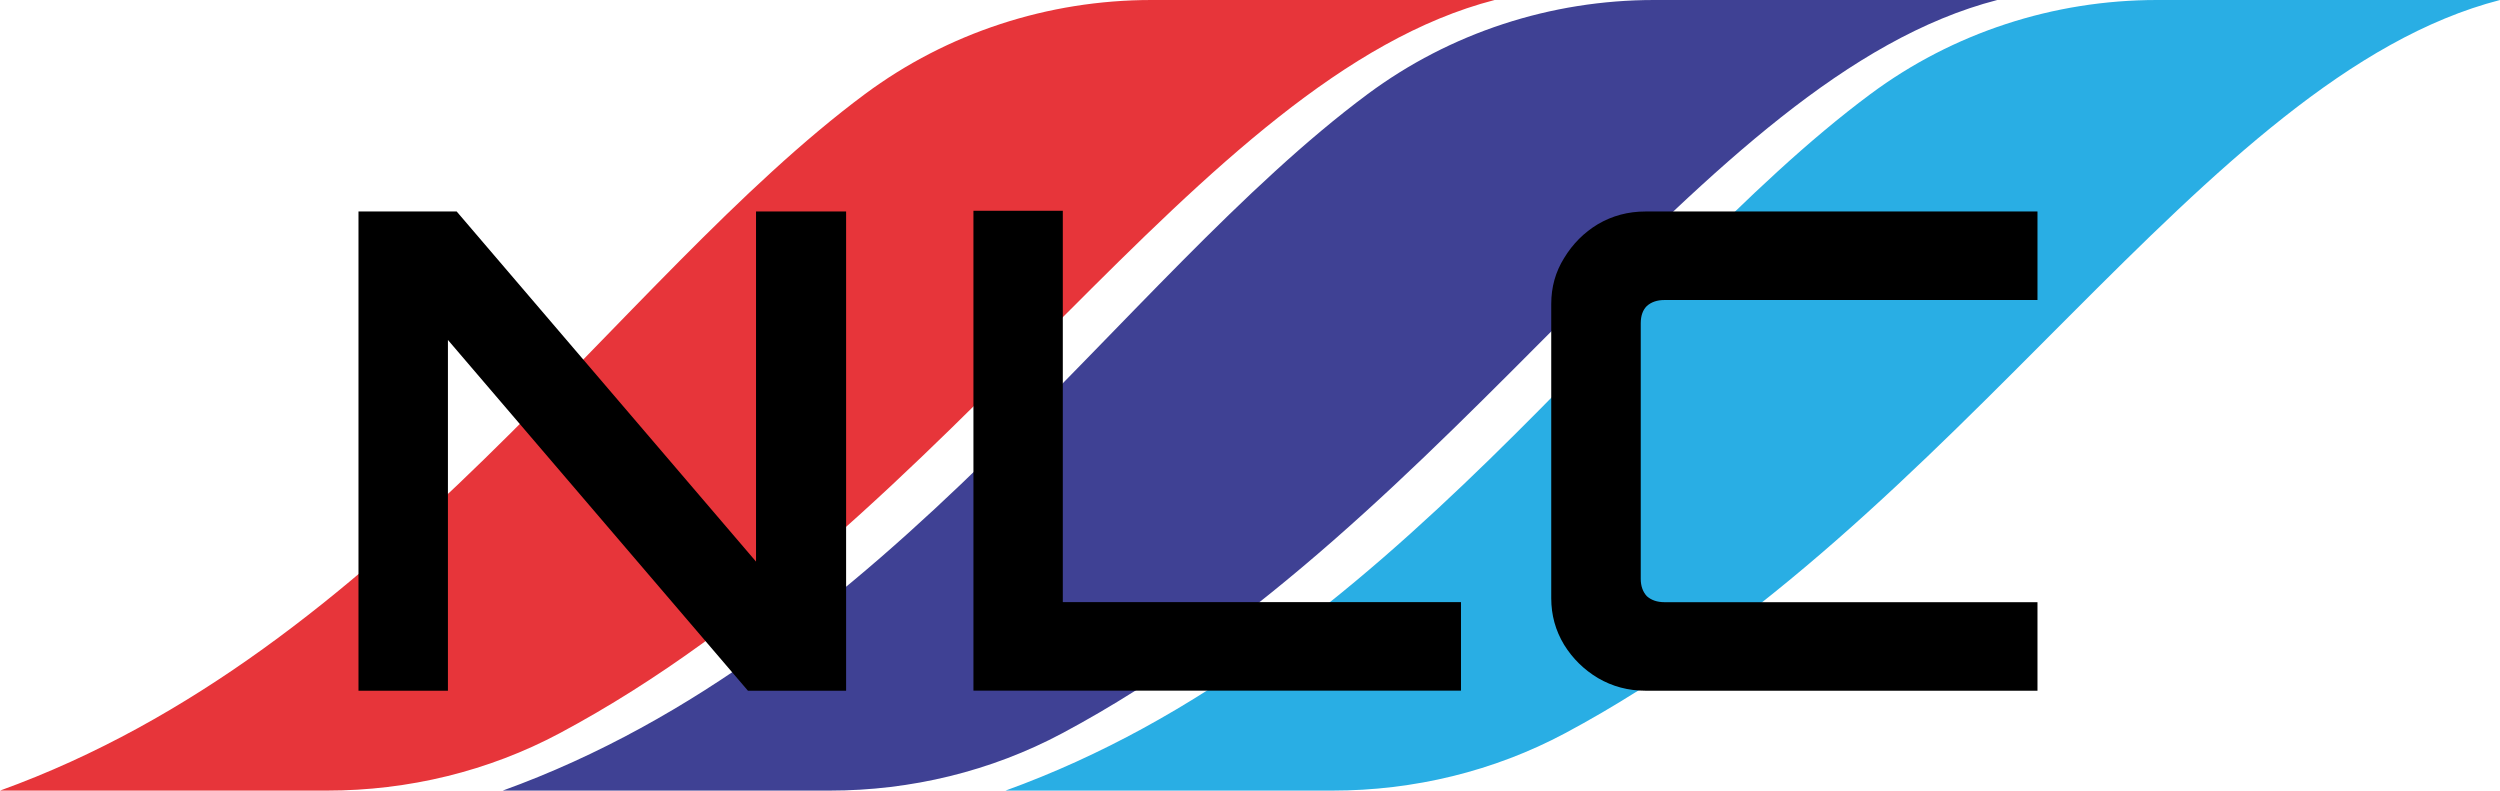
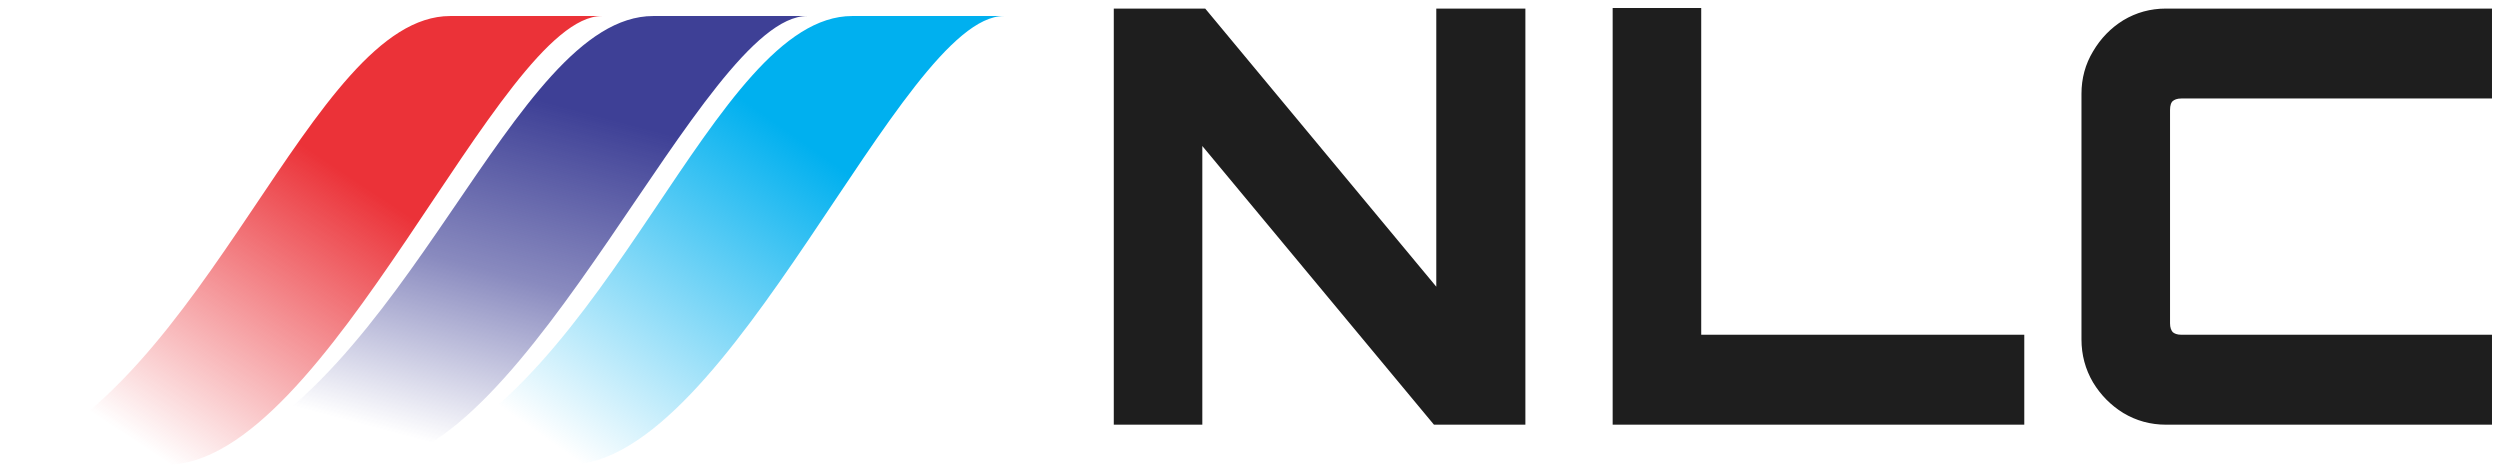
- <svg xmlns="http://www.w3.org/2000/svg" width="117" height="37" viewBox="0 0 117 37" fill="none">
-   <path d="M69.948 0C55.986 3.605 44.734 24.414 26.198 34.312C22.855 36.097 19.105 37 15.309 37H0C18.056 30.476 28.888 13.021 40.474 4.407C44.339 1.535 49.052 0 53.888 0H69.948Z" fill="url(#paint0_linear_803_562)" />
-   <path d="M93.472 0C79.51 3.605 68.258 24.414 49.722 34.312C46.379 36.097 42.629 37 38.833 37H23.527C41.584 30.476 52.415 13.021 64.002 4.407C67.866 1.535 72.58 0 77.412 0H93.472Z" fill="url(#paint1_linear_803_562)" />
-   <path d="M117.001 0C103.039 3.605 91.788 24.414 73.251 34.312C69.908 36.097 66.159 37 62.362 37H47.057C65.113 30.476 75.945 13.021 87.531 4.407C91.392 1.535 96.106 0 100.941 0H117.001Z" fill="url(#paint2_linear_803_562)" />
-   <path d="M16.777 32.325V9.898H21.373L35.382 26.283V9.898H39.598V32.325H35.003L20.963 15.91V32.325H16.777Z" fill="black" />
-   <path d="M45.557 32.325V9.864H49.739V28.179H68.374V32.322H45.557V32.325Z" fill="black" />
-   <path d="M77.003 32.325C76.201 32.325 75.46 32.128 74.784 31.733C74.127 31.339 73.599 30.82 73.2 30.175C72.797 29.51 72.598 28.784 72.598 27.995V14.228C72.598 13.439 72.797 12.723 73.2 12.078C73.603 11.413 74.13 10.884 74.784 10.49C75.46 10.095 76.198 9.898 77.003 9.898H95.354V14.041H77.893C77.555 14.041 77.281 14.134 77.071 14.322C76.882 14.509 76.787 14.78 76.787 15.131V27.092C76.787 27.423 76.882 27.694 77.071 27.901C77.281 28.088 77.558 28.182 77.893 28.182H95.354V32.325H77.003Z" fill="black" />
+ <svg xmlns="http://www.w3.org/2000/svg" width="156" height="29" viewBox="0 0 156 29" fill="none">
+   <path d="M28.092 1C19.39 1 12.977 24.282 0 29H9.771H10.382C20.458 29 31.145 1 37.558 1H28.092Z" fill="url(#paint0_linear_944_561)" />
+   <path d="M40.761 1C31.929 1 25.421 24.282 12.25 29H22.167H22.787C33.014 29 43.86 1 50.368 1H40.761Z" fill="url(#paint1_linear_944_561)" />
+   <path d="M53.174 1C44.472 1 38.059 24.282 25.082 29H34.853H35.464C45.54 29 56.227 1 62.64 1H53.174Z" fill="url(#paint2_linear_944_561)" />
+   <path d="M69.75 26V26.25H70H74.525H74.775V26V8.419L89.521 26.16L89.596 26.25H89.713H94.684H94.934V26V1.035V0.785H94.684H90.124H89.874V1.035V18.581L75.163 0.875L75.088 0.785H74.971H70H69.75V1.035V26ZM100.88 26V26.25H101.13H125.815H126.065V26V21.388V21.138H125.815H105.906V1V0.75H105.656H101.13H100.88V1V26ZM132.618 25.554L132.621 25.555C133.392 26.018 134.237 26.25 135.15 26.25H155H155.25V26V21.388V21.138H155H136.11C135.8 21.138 135.57 21.053 135.397 20.9C135.245 20.724 135.16 20.49 135.16 20.175V6.86C135.16 6.513 135.249 6.286 135.392 6.139C135.565 5.983 135.797 5.896 136.11 5.896H155H155.25V5.646V1.035V0.785H155H135.15C134.237 0.785 133.392 1.016 132.621 1.479L132.621 1.479L132.618 1.481C131.875 1.942 131.275 2.561 130.821 3.334C130.363 4.091 130.134 4.933 130.134 5.854V21.18C130.134 22.102 130.363 22.955 130.82 23.734L130.822 23.737C131.277 24.487 131.876 25.094 132.618 25.554Z" fill="#1E1E1E" stroke="#1E1E1E" stroke-width="0.5" />
  <defs>
-     <linearGradient id="paint0_linear_803_562" x1="0" y1="18.5" x2="69.947" y2="18.5" gradientUnits="userSpaceOnUse">
-       <stop stop-color="#E7353A" />
-       <stop offset="1" stop-color="#E7353A" />
+     <linearGradient id="paint0_linear_944_561" x1="22.25" y1="11.306" x2="10.561" y2="28.947" gradientUnits="userSpaceOnUse">
+       <stop stop-color="#EB3238" />
+       <stop offset="1" stop-color="#EB3238" stop-opacity="0" />
    </linearGradient>
-     <linearGradient id="paint1_linear_803_562" x1="23.526" y1="18.5" x2="93.472" y2="18.5" gradientUnits="userSpaceOnUse">
-       <stop stop-color="#3F4194" />
-       <stop offset="0.496" stop-color="#3F4194" />
-       <stop offset="1" stop-color="#3F4194" />
+     <linearGradient id="paint1_linear_944_561" x1="38.033" y1="7.417" x2="32.299" y2="29.057" gradientUnits="userSpaceOnUse">
+       <stop stop-color="#3E4096" />
+       <stop offset="0.496" stop-color="#3E4096" stop-opacity="0.611" />
+       <stop offset="1" stop-color="#3E4096" stop-opacity="0" />
    </linearGradient>
-     <linearGradient id="paint2_linear_803_562" x1="47.054" y1="18.5" x2="117" y2="18.5" gradientUnits="userSpaceOnUse">
-       <stop stop-color="#29AEE4" />
-       <stop offset="1" stop-color="#29AEE4" />
+     <linearGradient id="paint2_linear_944_561" x1="49.461" y1="8.389" x2="35.437" y2="28.351" gradientUnits="userSpaceOnUse">
+       <stop stop-color="#00B0EF" />
+       <stop offset="1" stop-color="#00B0EF" stop-opacity="0" />
    </linearGradient>
  </defs>
</svg>
